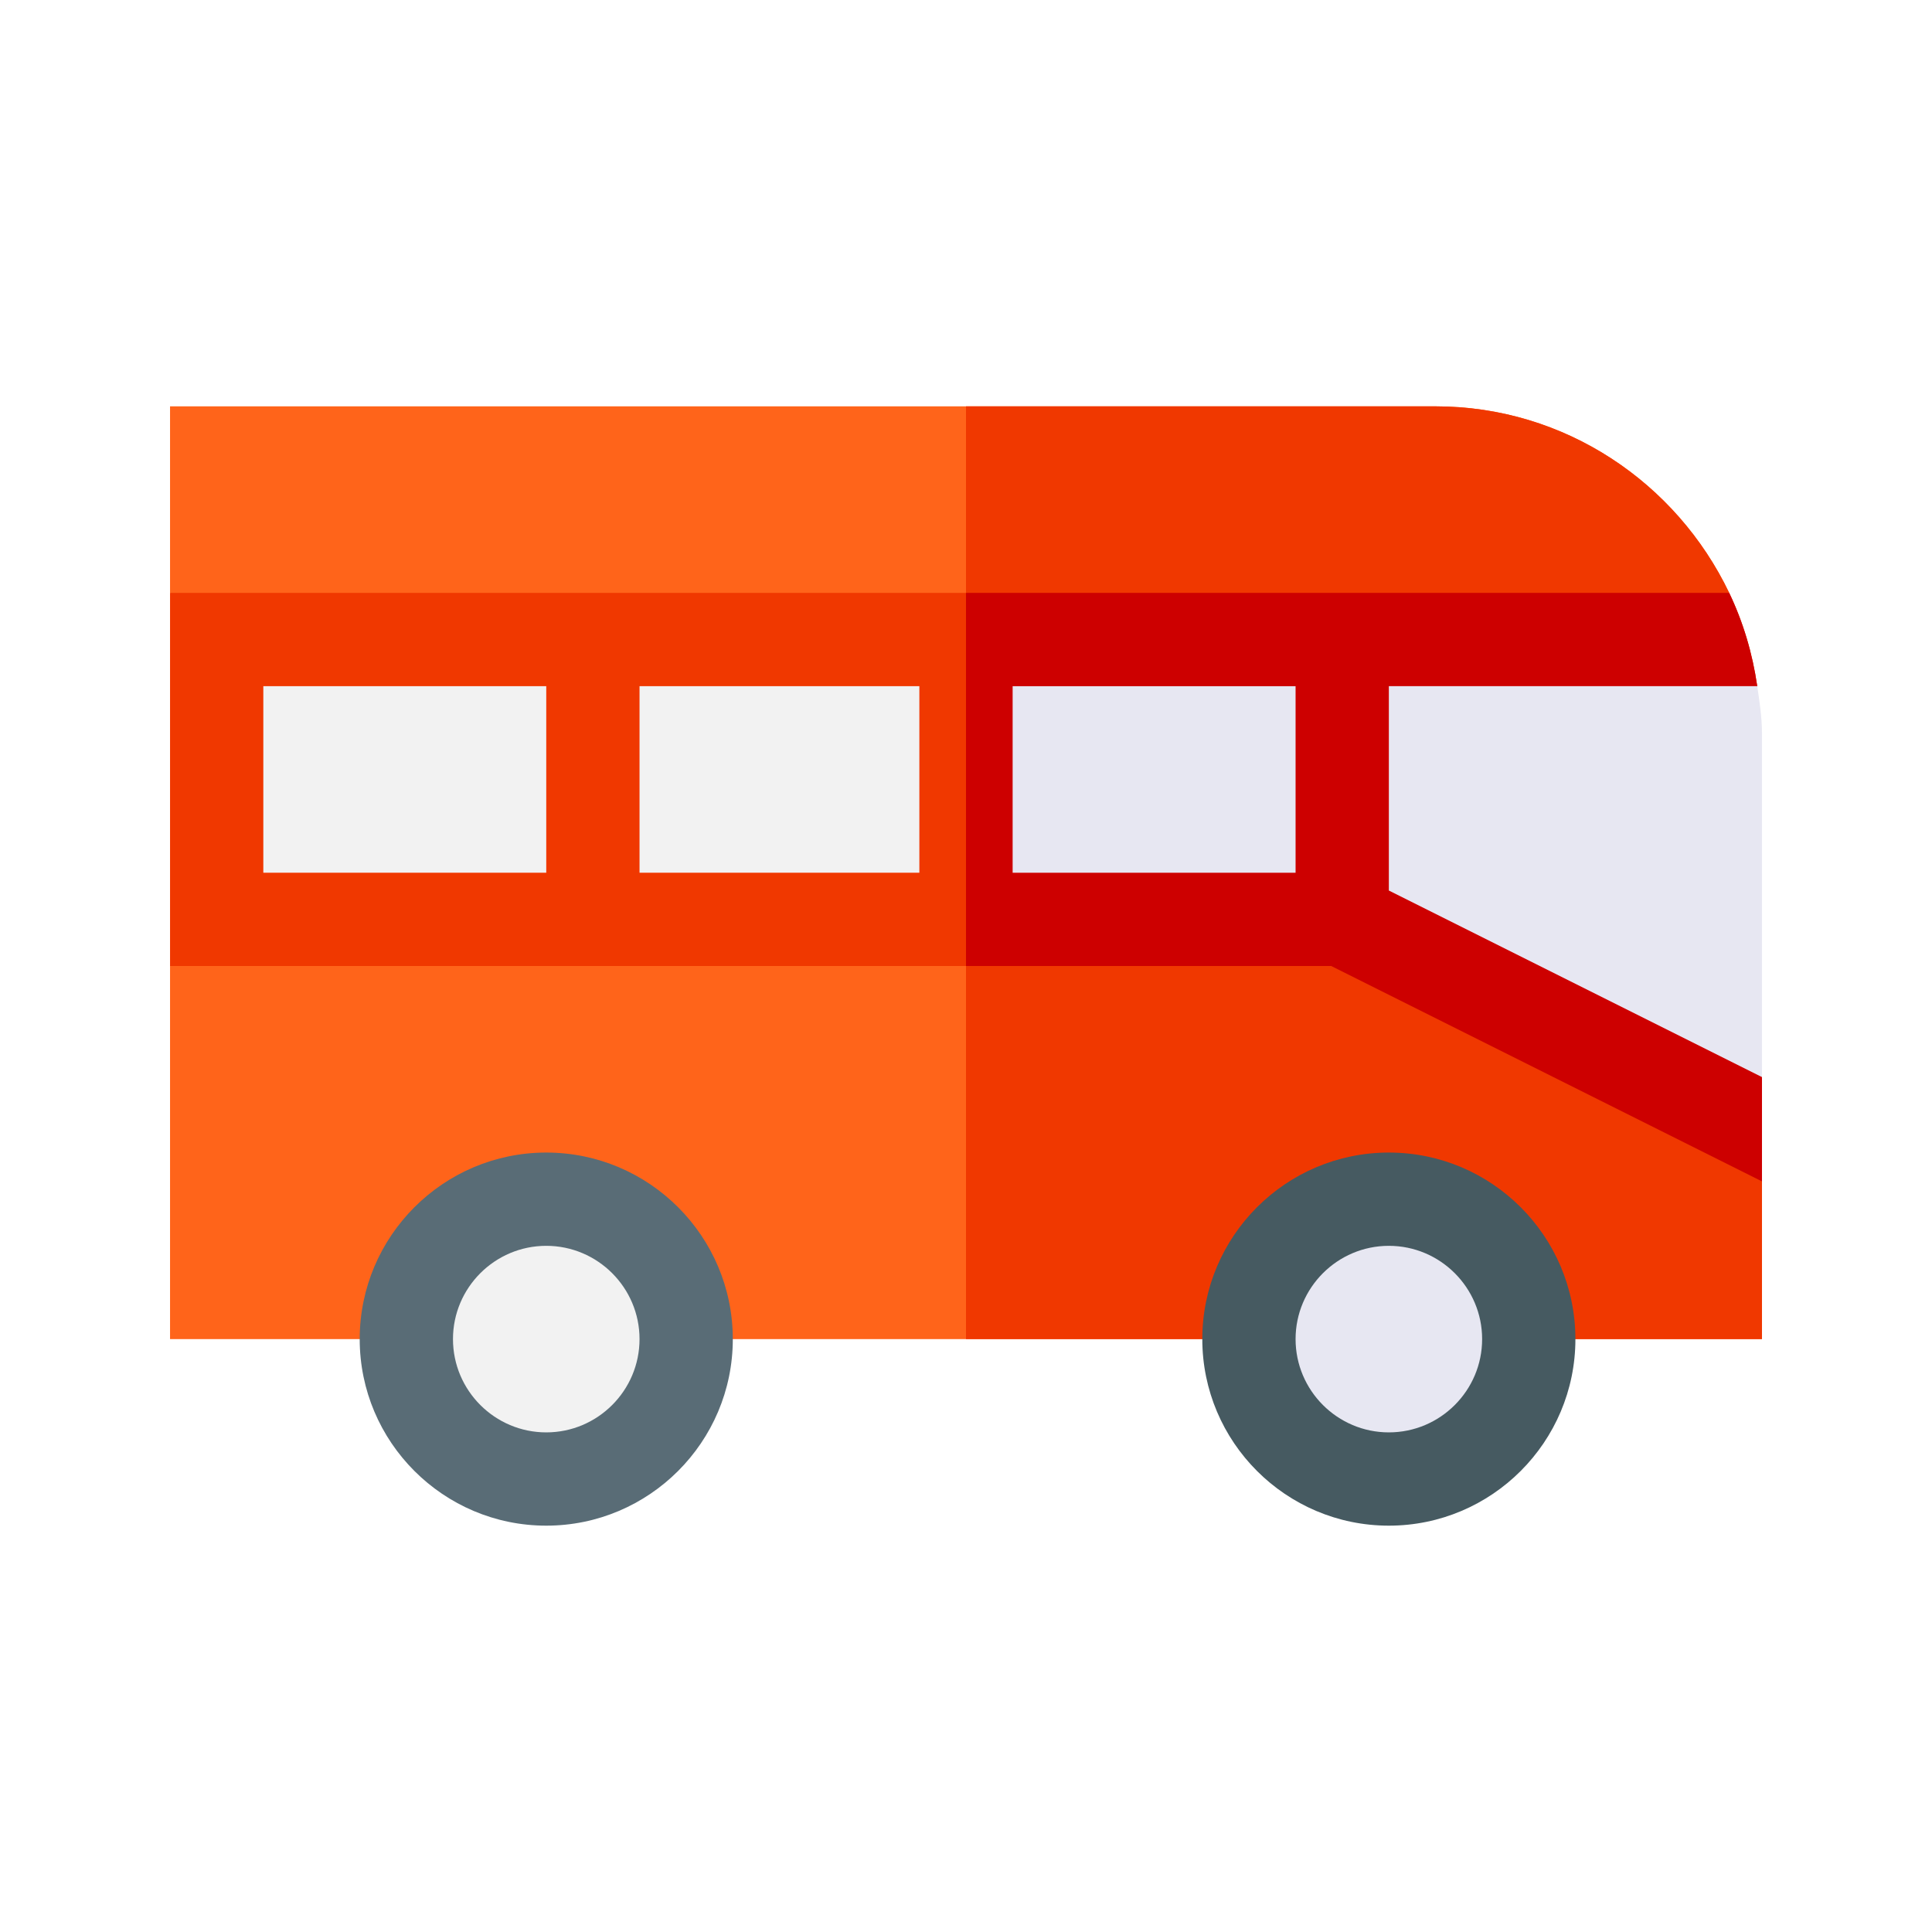
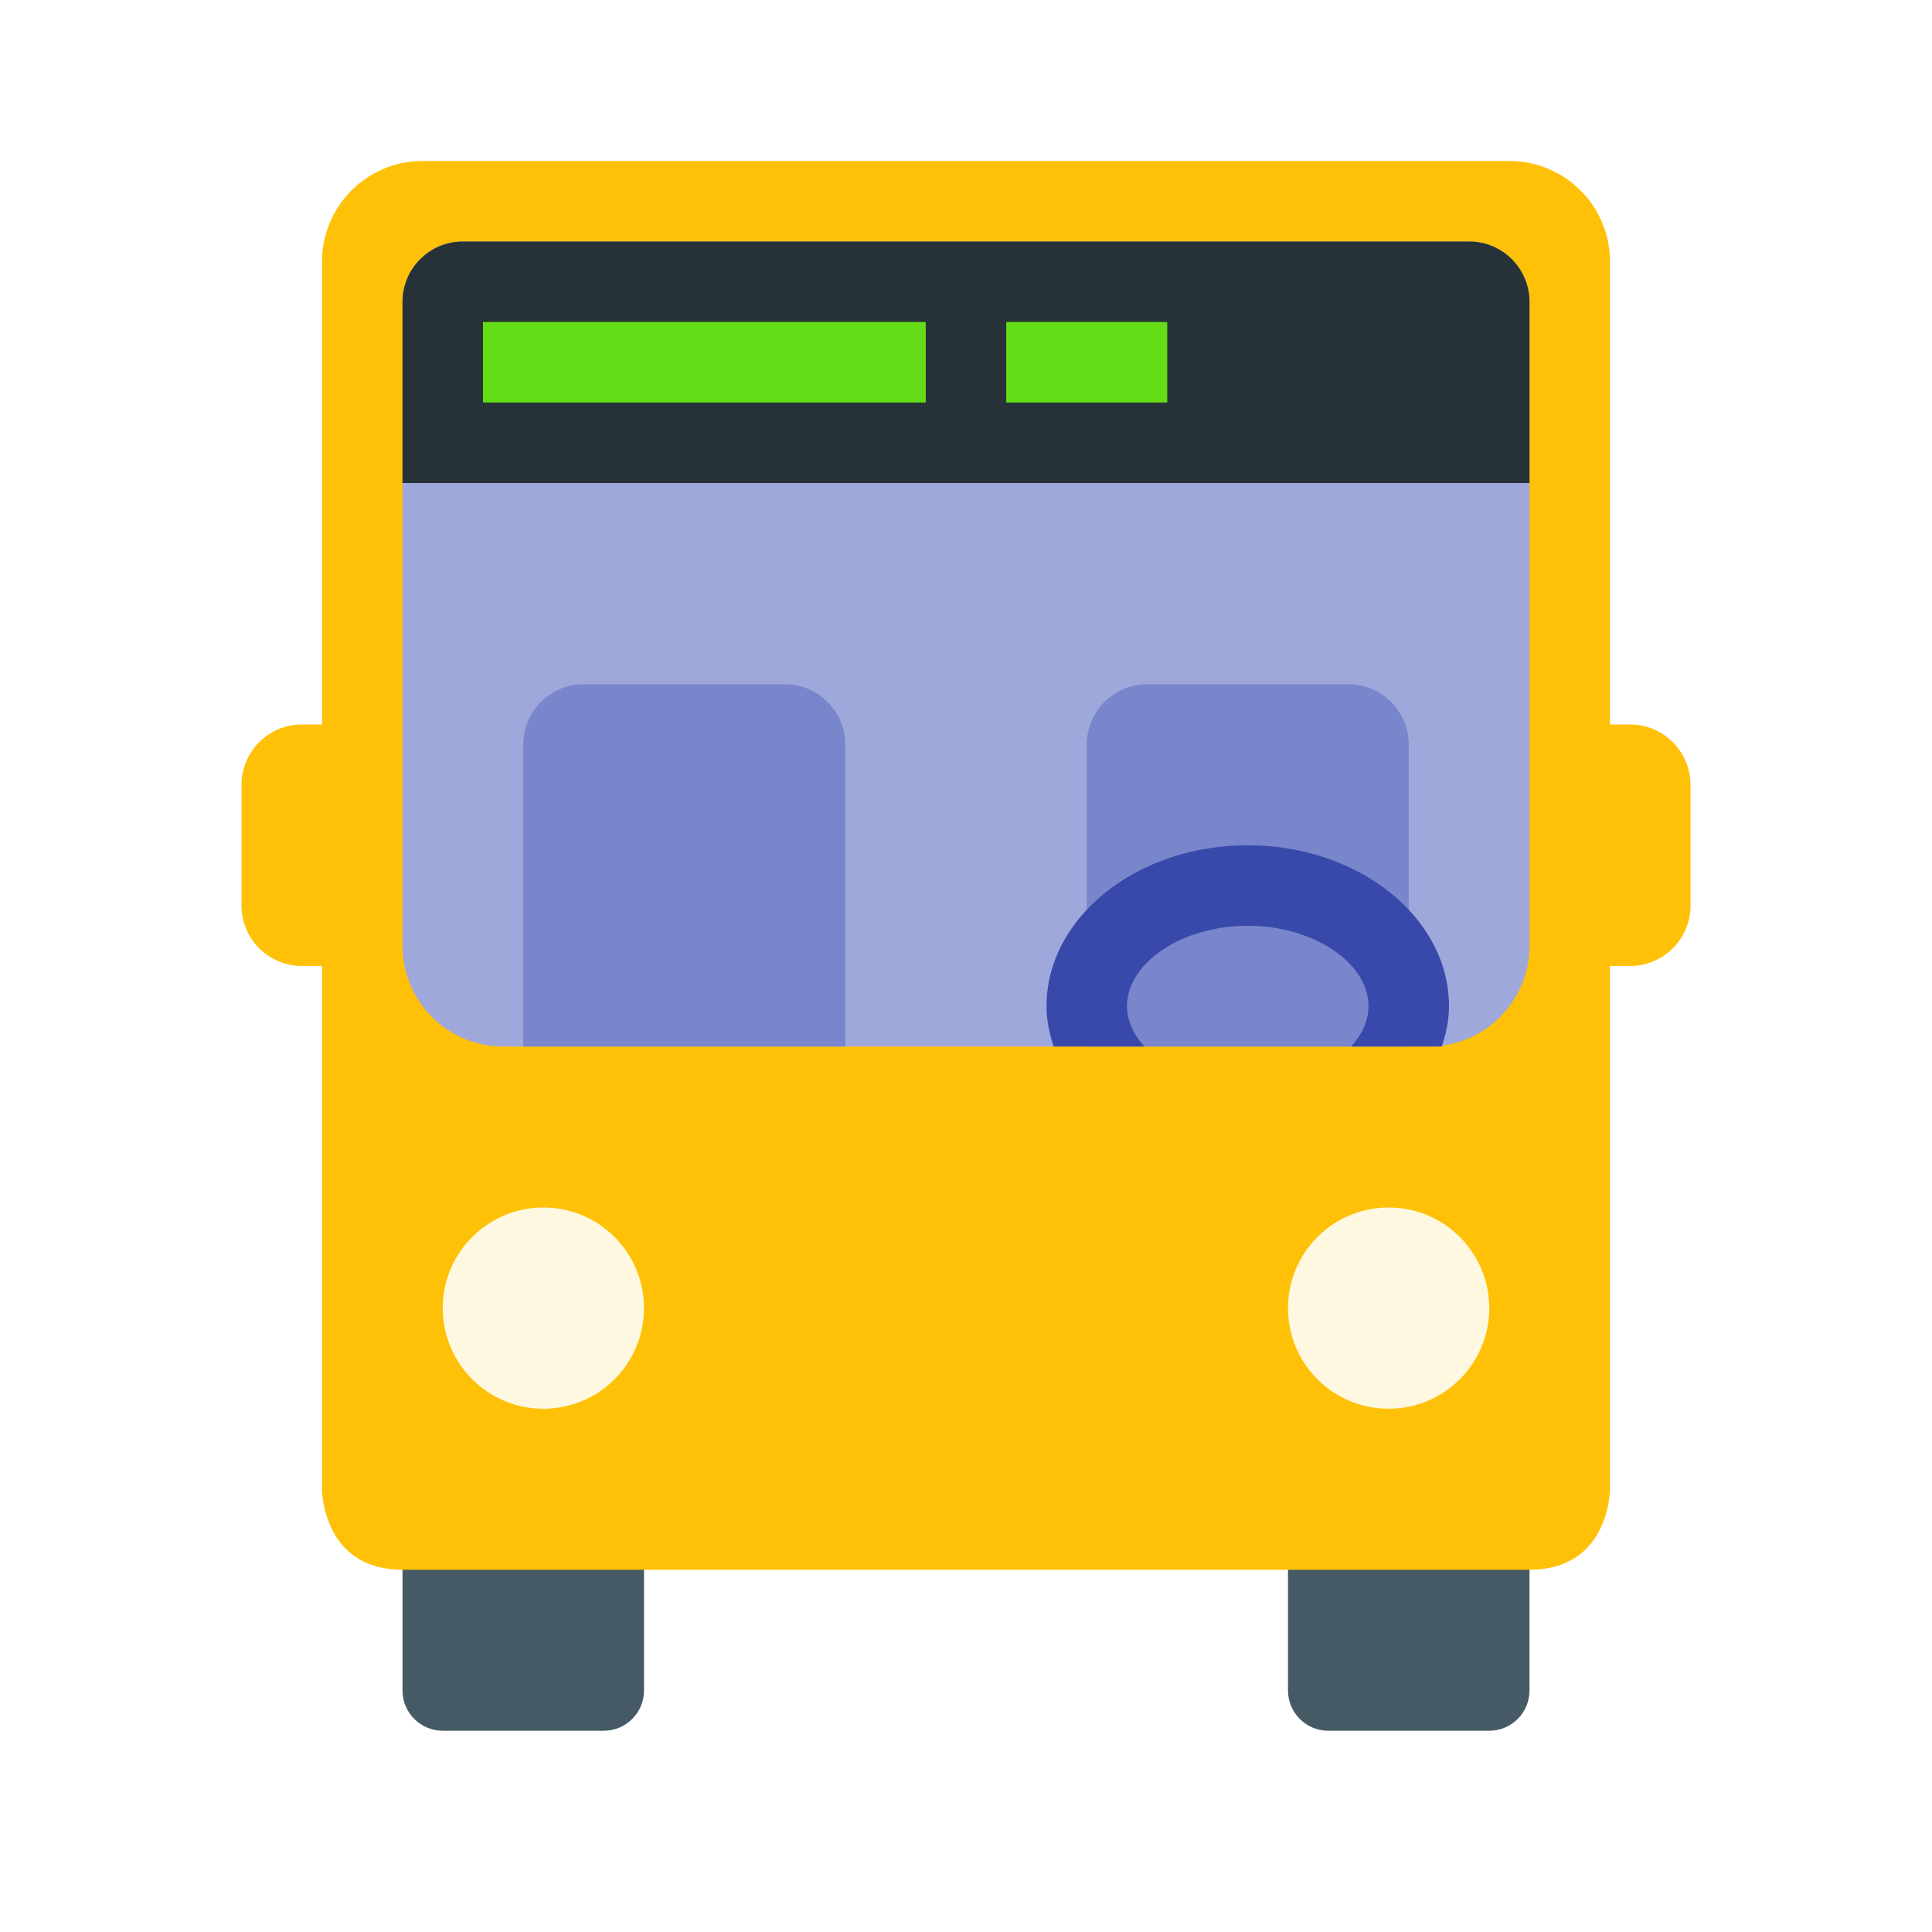
- <svg xmlns="http://www.w3.org/2000/svg" width="81" height="81" viewBox="0 0 1024 1024">
-   <path fill="#FF641A" d="M512 363.685h338.665l65.854-49.439C888.634 256 829.603 215.37 760.84 215.37H90.125v98.877l58.49 49.439z" />
-   <path fill="#F03800" d="M916.519 314.246C888.634 256 829.603 215.37 760.84 215.37H512v148.316h338.665z" />
-   <path fill="#FF641A" d="M904.991 562.277 705.56 462.562H147.05L90.125 512v197.754h843.75v-83.597z" />
-   <path fill="#F03800" d="m933.875 626.157-28.884-63.88-199.431-99.715H512v247.192h421.875z" />
-   <path fill="#F03800" d="m884.437 472.001 46.94-108.316c-2.535-17.484-7.49-34.044-14.858-49.439H90.125V512H705.56l228.315 114.157v-55.28z" />
-   <path fill="#CD0000" d="M933.875 626.157v-55.28l-49.438-98.878 46.94-108.314c-2.535-17.484-7.49-34.044-14.858-49.439H512V512h193.56z" />
-   <path fill="#E7E7F2" d="m736.121 472.001 197.754 98.877V388.404c0-8.464-1.318-16.575-2.498-24.72H736.12z" />
-   <path fill="#596C76" d="M289.527 808.63c-54.532 0-98.877-44.344-98.877-98.876s44.345-98.877 98.877-98.877 98.877 44.345 98.877 98.877-44.345 98.877-98.877 98.877z" />
-   <path fill="#F2F2F2" d="M289.527 660.315c-27.254 0-49.439 22.185-49.439 49.439s22.185 49.438 49.439 49.438 49.438-22.184 49.438-49.438-22.184-49.439-49.438-49.439z" />
-   <path fill="#465A61" d="M736.121 808.63c-54.532 0-98.877-44.344-98.877-98.876s44.345-98.877 98.877-98.877 98.877 44.345 98.877 98.877-44.345 98.877-98.877 98.877z" />
-   <path fill="#E7E7F2" d="M736.121 660.315c-27.254 0-49.438 22.185-49.438 49.439s22.184 49.438 49.438 49.438 49.439-22.184 49.439-49.438-22.185-49.439-49.439-49.439z" />
-   <path fill="#F2F2F2" d="M139.563 363.685h149.964v98.877H139.563zm199.402 0h148.316v98.877H338.965z" />
-   <path fill="#E7E7F2" d="M536.72 363.685h149.963v98.877H536.719z" />
+ <svg xmlns="http://www.w3.org/2000/svg" width="200" height="200" class="icon" viewBox="0 0 1024 1024">
+   <path fill="#455A64" d="M341.333 768A21.333 21.333 0 0 0 320 746.667h-85.333A21.333 21.333 0 0 0 213.333 768v128a21.333 21.333 0 0 0 21.334 21.333H320A21.333 21.333 0 0 0 341.333 896V768zm469.334 0a21.333 21.333 0 0 0-21.334-21.333H704A21.333 21.333 0 0 0 682.667 768v128A21.333 21.333 0 0 0 704 917.333h85.333A21.333 21.333 0 0 0 810.667 896V768z" />
+   <path fill="#FFC107" d="M800 85.333H224a53.333 53.333 0 0 0-53.333 53.334v650.666s0 42.667 42.666 42.667h597.334c42.666 0 42.666-42.667 42.666-42.667V138.667A53.333 53.333 0 0 0 800 85.333z" />
+   <path fill="#FFC107" d="M213.333 479.979a32 32 0 0 1-32 32H160a32 32 0 0 1-32-32V416a32 32 0 0 1 32-32h21.333a32 32 0 0 1 32 32v63.979zm682.667 0a32 32 0 0 1-32 32h-21.333a32 32 0 0 1-32-32V416a32 32 0 0 1 32-32H864a32 32 0 0 1 32 32v63.979z" />
+   <path fill="#FFF8E1" d="M234.667 693.333a53.333 53.333 0 1 0 106.666 0 53.333 53.333 0 1 0-106.666 0Zm448 0a53.333 53.333 0 1 0 106.666 0 53.333 53.333 0 1 0-106.666 0Z" />
+   <path fill="#9FA8DA" d="M778.667 128H245.333a32 32 0 0 0-32 32v341.333a53.333 53.333 0 0 0 53.334 53.334h490.666a53.333 53.333 0 0 0 53.334-53.334V160a32 32 0 0 0-32-32z" />
+   <path fill="#263238" d="M810.667 256H213.333v-96a32 32 0 0 1 32-32h533.334a32 32 0 0 1 32 32v96z" />
+   <path fill="#64DD17" d="M256 170.667h234.667v42.666H256zm277.333 0h85.334v42.666h-85.334z" />
+   <path fill="#7986CB" d="M448 554.667H277.333v-160a32 32 0 0 1 32-32H416a32 32 0 0 1 32 32v160zm298.667 0H576v-160a32 32 0 0 1 32-32h106.667a32 32 0 0 1 32 32v160z" />
+   <path fill="#3949AB" d="M606.507 554.667c-5.675-6.336-9.174-13.59-9.174-21.334 0-23.125 29.312-42.666 64-42.666s64 19.541 64 42.666c0 7.744-3.498 14.998-9.173 21.334h48.043c2.24-6.848 3.797-13.91 3.797-21.334C768 486.272 720.15 448 661.333 448s-106.666 38.272-106.666 85.333c0 7.424 1.557 14.486 3.797 21.334h48.043z" />
</svg>
